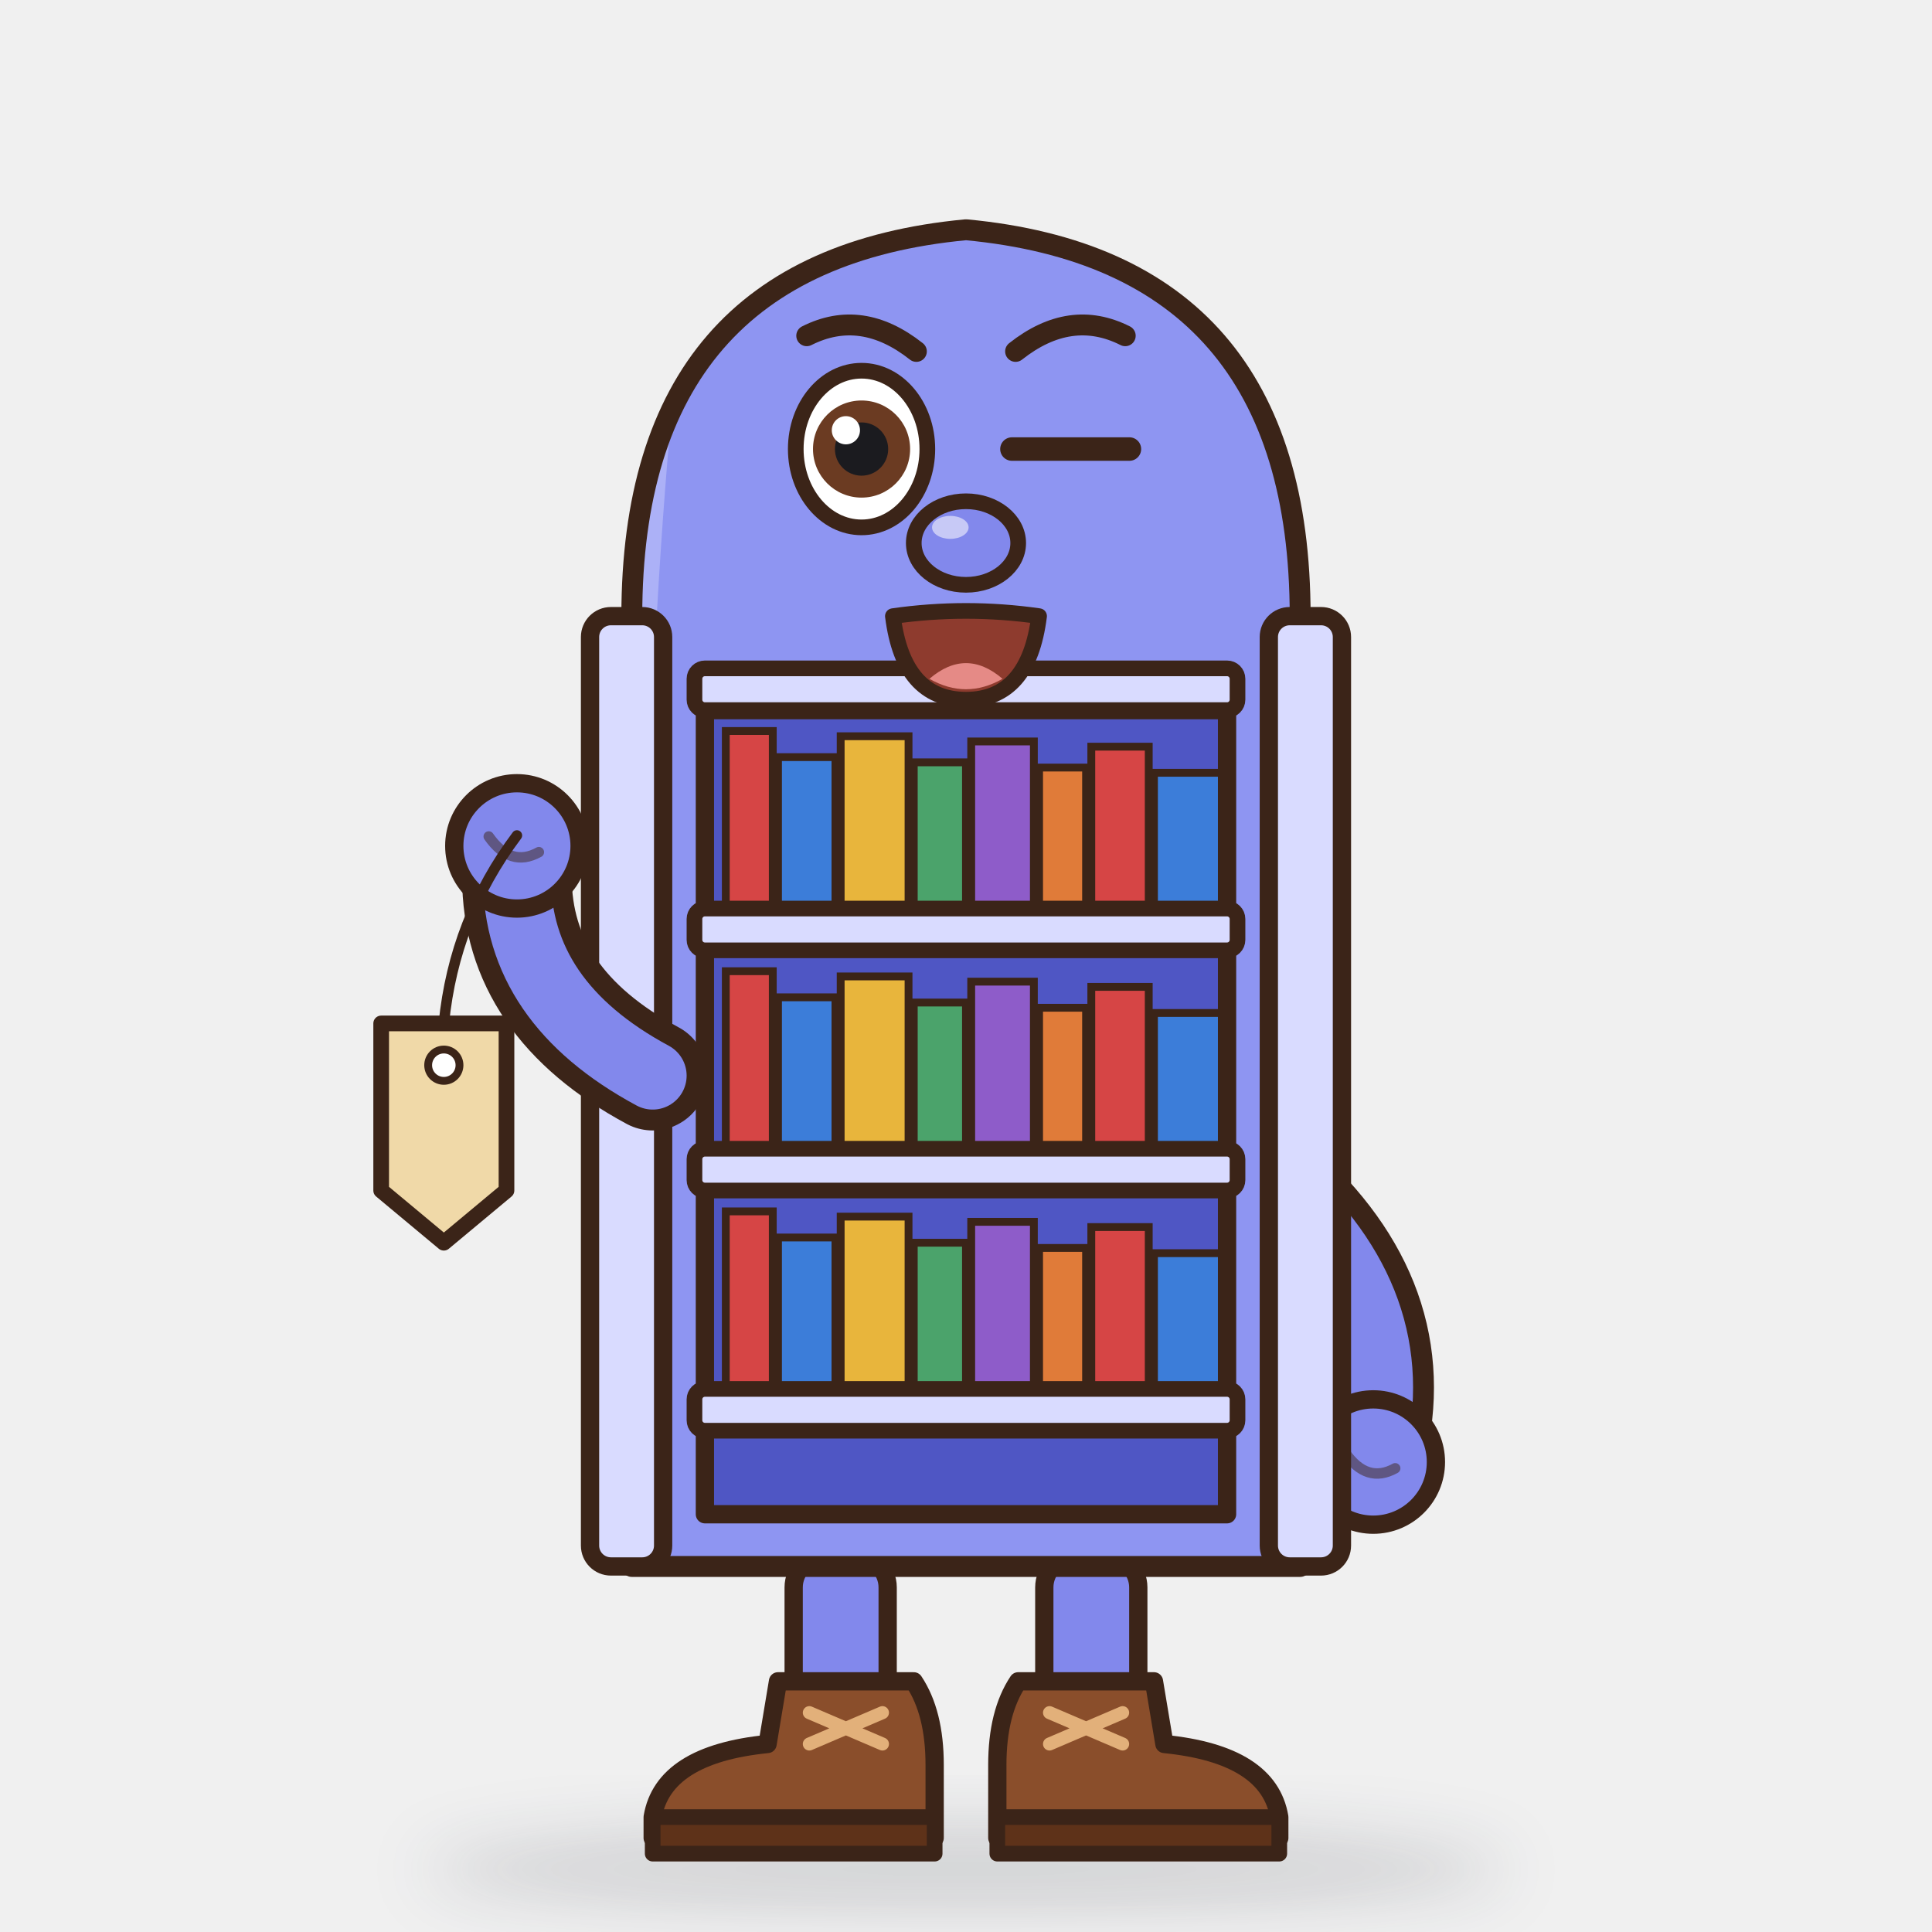
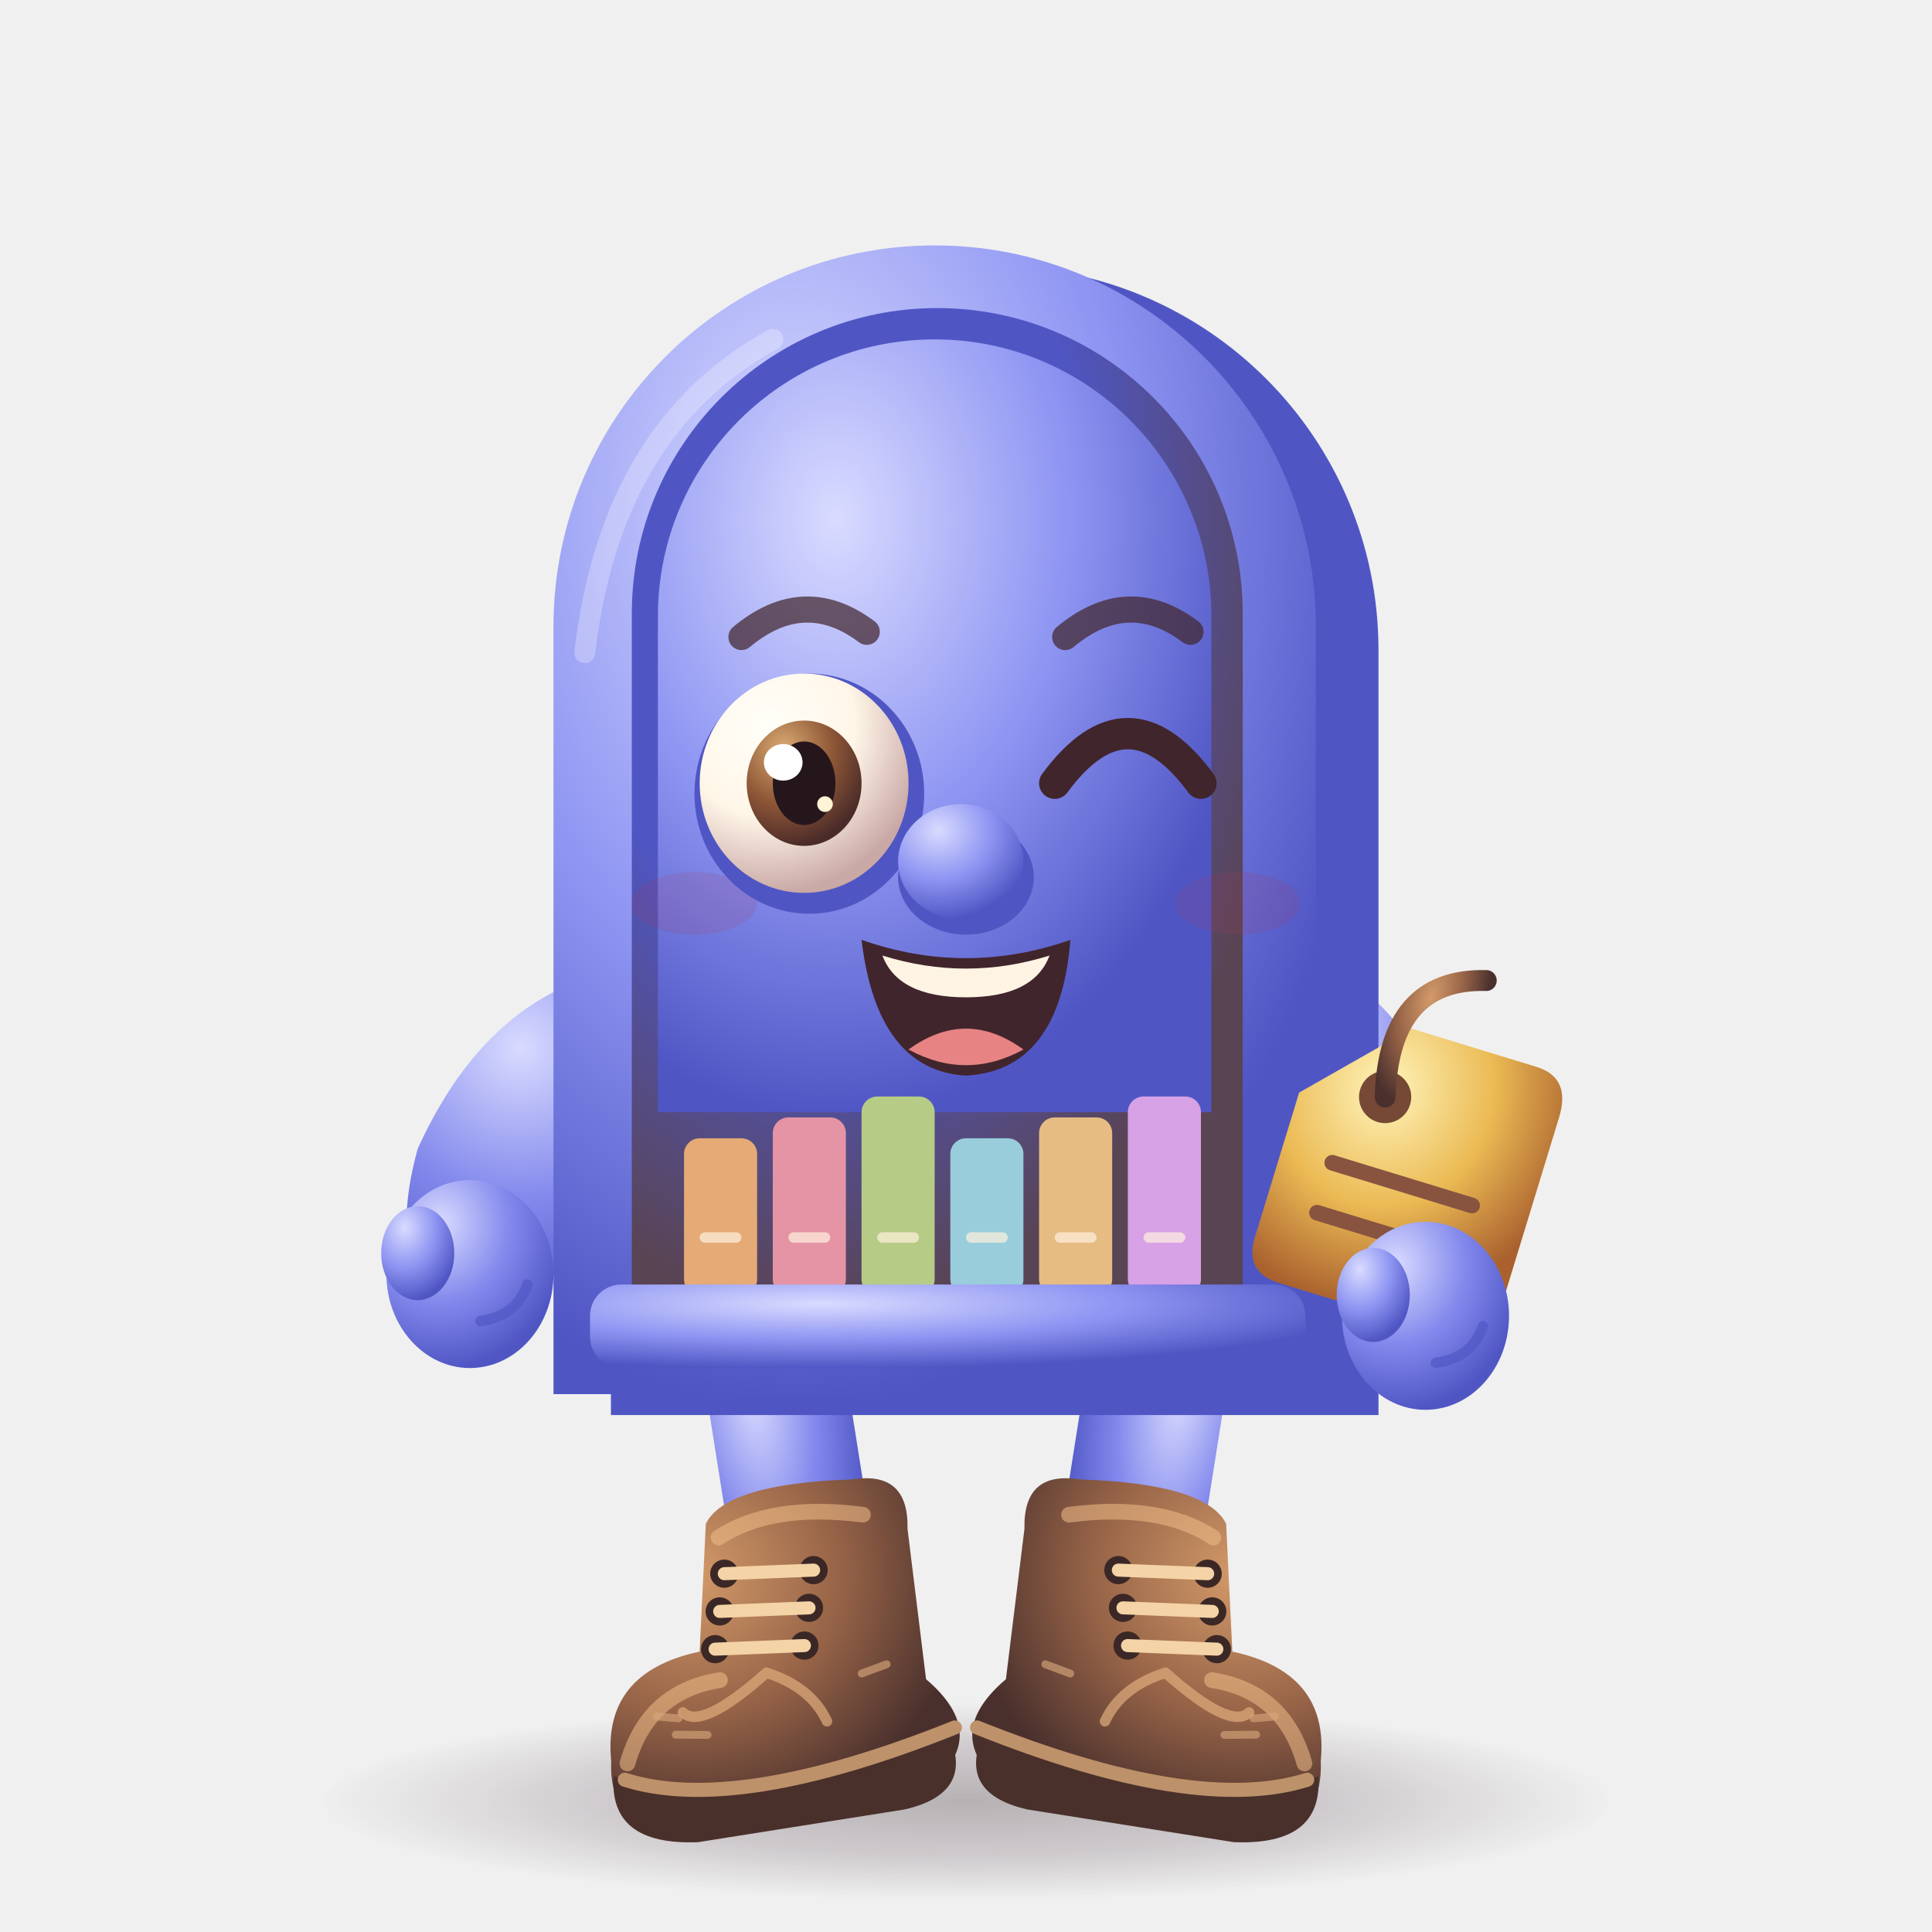
<svg xmlns="http://www.w3.org/2000/svg" viewBox="0 0 64 64" width="160" height="160" role="img" aria-label="Alexandria, Catalog, checking">
  <defs>
-     <filter id="sm-alexandria-s" x="-50%" y="-50%" width="200%" height="200%">
-       <feGaussianBlur stdDeviation="6" />
-     </filter>
+     <radialGradient id="sm-alexandria-clay" cx="32%" cy="23%" r="78%">
+       <stop offset="0" stop-color="#D9DBFF" />
+       <stop offset="0.54" stop-color="#8E95F2" />
+       <stop offset="1" stop-color="#4F56C4" />
+     </radialGradient>
+     <radialGradient id="sm-alexandria-arm" cx="32%" cy="23%" r="78%">
+       <stop offset="0" stop-color="#D9DBFF" />
+       <stop offset="0.54" stop-color="#8288EC" />
+       <stop offset="1" stop-color="#4F56C4" />
+     </radialGradient>
+     <radialGradient id="sm-alexandria-recess" cx="32%" cy="23%" r="78%">
+       <stop offset="0" stop-color="#4F56C4" />
+       <stop offset="0.54" stop-color="#4F56C4" />
+       <stop offset="1" stop-color="#594454" />
+     </radialGradient>
+     <radialGradient id="sm-alexandria-boot" cx="32%" cy="23%" r="78%">
+       <stop offset="0" stop-color="#d39a69" />
+       <stop offset="0.54" stop-color="#966347" />
+       <stop offset="1" stop-color="#4a302d" />
+     </radialGradient>
+     <radialGradient id="sm-alexandria-wood" cx="32%" cy="23%" r="78%">
+       <stop offset="0" stop-color="#ffe0a6" />
+       <stop offset="0.54" stop-color="#bb8051" />
+       <stop offset="1" stop-color="#774231" />
+     </radialGradient>
+     <radialGradient id="sm-alexandria-gold" cx="32%" cy="23%" r="78%">
+       <stop offset="0" stop-color="#fff5bb" />
+       <stop offset="0.54" stop-color="#ebba54" />
+       <stop offset="1" stop-color="#aa612e" />
+     </radialGradient>
+     <radialGradient id="sm-alexandria-red" cx="32%" cy="23%" r="78%">
+       <stop offset="0" stop-color="#ffb3a4" />
+       <stop offset="0.54" stop-color="#e47065" />
+       <stop offset="1" stop-color="#a53247" />
+     </radialGradient>
+     <radialGradient id="sm-alexandria-white" cx="32%" cy="23%" r="78%">
+       <stop offset="0" stop-color="#fffef9" />
+       <stop offset="0.54" stop-color="#fff6e8" />
+       <stop offset="1" stop-color="#c9a8a5" />
+     </radialGradient>
+     <radialGradient id="sm-alexandria-iris" cx="32%" cy="23%" r="78%">
+       <stop offset="0" stop-color="#d9ab73" />
+       <stop offset="0.54" stop-color="#905837" />
+       <stop offset="1" stop-color="#4b2b29" />
+     </radialGradient>
+     <radialGradient id="sm-alexandria-floor">
+       <stop stop-color="#38252e" stop-opacity=".31" />
+       <stop offset=".55" stop-color="#483442" stop-opacity=".2" />
+       <stop offset="1" stop-color="#483442" stop-opacity="0" />
+     </radialGradient>
  </defs>
  <g transform="scale(0.17297) translate(35 0)">
-     <ellipse cx="150" cy="358" rx="104" ry="9" fill="#1B2430" opacity=".14" filter="url(#sm-alexandria-s)" />
-     <rect x="117" y="298" width="18" height="32" rx="6" fill="#8288EC" stroke="#3B2418" stroke-width="3.5" />
-     <rect x="165" y="298" width="18" height="32" rx="6" fill="#8288EC" stroke="#3B2418" stroke-width="3.5" />
-     <path d="M140 322 L114 322 L112 334 Q92 336 90 348 L90 352 L144 352 L144 338 Q144 328 140 322 Z" fill="#8A4E2B" stroke="#3B2418" stroke-width="3.5" stroke-linejoin="round" />
-     <path d="M144 348 L90 348 L90 355 L144 355 Z" fill="#5E3219" stroke="#3B2418" stroke-width="3" stroke-linejoin="round" />
-     <path d="M134 328 L120 334 M120 328 L134 334" fill="none" stroke="#E2B07A" stroke-width="2.5" stroke-linecap="round" stroke-linejoin="round" />
-     <path d="M160 322 L186 322 L188 334 Q208 336 210 348 L210 352 L156 352 L156 338 Q156 328 160 322 Z" fill="#8A4E2B" stroke="#3B2418" stroke-width="3.5" stroke-linejoin="round" />
-     <path d="M156 348 L210 348 L210 355 L156 355 Z" fill="#5E3219" stroke="#3B2418" stroke-width="3" stroke-linejoin="round" />
-     <path d="M166 328 L180 334 M180 328 L166 334" fill="none" stroke="#E2B07A" stroke-width="2.5" stroke-linecap="round" stroke-linejoin="round" />
-     <path d="M208 226 Q234 248 228 276" fill="none" stroke="#3B2418" stroke-width="21" stroke-linecap="round" stroke-linejoin="round" />
-     <path d="M208 226 Q234 248 228 276" fill="none" stroke="#8288EC" stroke-width="13" stroke-linecap="round" stroke-linejoin="round" />
-     <circle cx="228" cy="280" r="12" fill="#8288EC" stroke="#3B2418" stroke-width="3.5" />
-     <path d="M222.6 278.2 Q226.8 284.2 232.2 281.2" fill="none" stroke="#3B2418" stroke-width="2" stroke-linecap="round" opacity=".5" />
-     <clipPath id="sm-alexandria-c">
-       <path d="M86 300 L86 118 Q86 50 150 44 Q214 50 214 118 L214 300 Z" />
-     </clipPath>
-     <path d="M86 300 L86 118 Q86 50 150 44 Q214 50 214 118 L214 300 Z" fill="#8E95F2" />
-     <g clip-path="url(#sm-alexandria-c)">
-       <path d="M200 0 L340 0 L340 370 L196 370 Q230 200 200 0 Z" fill="#4F56C4" opacity="0.32" />
-       <path d="M0 0 L104 0 Q76 160 100 370 L0 370 Z" fill="#D9DBFF" opacity="0.4" />
+     <ellipse cx="150" cy="345" rx="123" ry="19" fill="url(#sm-alexandria-floor)" />
+     <g transform="translate(119 302) rotate(-9) scale(1 1)">
+       <rect x="-13" y="-53" width="27" height="71" rx="13" fill="url(#sm-alexandria-arm)" />
+       <path d="M-17-13Q-12-20 12-17Q23-17 21-6L20 23Q32 37 14 45H-27Q-45 44-42 29Q-41 12-22 11Z" fill="url(#sm-alexandria-boot)" />
+       <path d="M-42 32Q-24 42 22 32Q27 46 12 47H-28Q-45 45-42 32Z" fill="#49302b" />
+       <path d="M-40 33Q-20 43 24 33" fill="none" stroke="#bd9169" stroke-width="2.7" stroke-linecap="round" stroke-linejoin="round" />
+       <path d="M-39 30Q-33 17-19 17M-15-10Q-4-15 13-10" fill="none" stroke="#f1bd89" stroke-width="3" opacity="0.55" stroke-linecap="round" stroke-linejoin="round" />
+       <ellipse cx="-15" cy="-3" rx="2.7" ry="2.7" fill="#3b2826" />
+       <ellipse cx="2" cy="-1" rx="2.7" ry="2.7" fill="#3b2826" />
+       <path d="M-15 -3l17 2" fill="none" stroke="#f4d3a6" stroke-width="2.5" stroke-linecap="round" stroke-linejoin="round" />
+       <ellipse cx="-17" cy="4" rx="2.7" ry="2.7" fill="#3b2826" />
+       <ellipse cx="0" cy="6" rx="2.7" ry="2.7" fill="#3b2826" />
+       <path d="M-17 4l17 2" fill="none" stroke="#f4d3a6" stroke-width="2.5" stroke-linecap="round" stroke-linejoin="round" />
+       <ellipse cx="-19" cy="11" rx="2.7" ry="2.7" fill="#3b2826" />
+       <ellipse cx="-2" cy="13" rx="2.7" ry="2.7" fill="#3b2826" />
+       <path d="M-19 11l17 2" fill="none" stroke="#f4d3a6" stroke-width="2.5" stroke-linecap="round" stroke-linejoin="round" />
+       <path d="M-10 17q-14 9-17 5M-10 17q8 4 10 11" fill="none" stroke="#dfad7d" stroke-width="2" opacity="0.7" stroke-linecap="round" stroke-linejoin="round" />
+       <path d="M-29 26l6 1m-9-5l4 1m36-3l5-1" fill="none" stroke="#d5a47a" stroke-width="1.5" opacity="0.65" stroke-linecap="round" stroke-linejoin="round" />
    </g>
-     <path d="M86 300 L86 118 Q86 50 150 44 Q214 50 214 118 L214 300 Z" fill="none" stroke="#3B2418" stroke-width="4" stroke-linecap="round" stroke-linejoin="round" />
-     <path d="M100 290 L100 136 L200 136 L200 290 Z" fill="#4F56C4" stroke="#3B2418" stroke-width="3.5" stroke-linejoin="round" stroke-linecap="round" />
-     <rect x="104" y="140" width="9" height="34" fill="#D64545" stroke="#3B2418" stroke-width="1.5" />
-     <rect x="114" y="145" width="11" height="29" fill="#3C7DD9" stroke="#3B2418" stroke-width="1.5" />
-     <rect x="126" y="141" width="13" height="33" fill="#E8B53C" stroke="#3B2418" stroke-width="1.5" />
-     <rect x="140" y="146" width="10" height="28" fill="#4BA36B" stroke="#3B2418" stroke-width="1.5" />
-     <rect x="151" y="142" width="12" height="32" fill="#8E5CC9" stroke="#3B2418" stroke-width="1.5" />
-     <rect x="164" y="147" width="9" height="27" fill="#E07B39" stroke="#3B2418" stroke-width="1.5" />
-     <rect x="174" y="143" width="11" height="31" fill="#D64545" stroke="#3B2418" stroke-width="1.5" />
-     <rect x="186" y="148" width="13" height="26" fill="#3C7DD9" stroke="#3B2418" stroke-width="1.5" />
-     <rect x="104" y="186" width="9" height="34" fill="#D64545" stroke="#3B2418" stroke-width="1.5" />
-     <rect x="114" y="191" width="11" height="29" fill="#3C7DD9" stroke="#3B2418" stroke-width="1.5" />
-     <rect x="126" y="187" width="13" height="33" fill="#E8B53C" stroke="#3B2418" stroke-width="1.5" />
-     <rect x="140" y="192" width="10" height="28" fill="#4BA36B" stroke="#3B2418" stroke-width="1.5" />
-     <rect x="151" y="188" width="12" height="32" fill="#8E5CC9" stroke="#3B2418" stroke-width="1.5" />
-     <rect x="164" y="193" width="9" height="27" fill="#E07B39" stroke="#3B2418" stroke-width="1.5" />
-     <rect x="174" y="189" width="11" height="31" fill="#D64545" stroke="#3B2418" stroke-width="1.5" />
-     <rect x="186" y="194" width="13" height="26" fill="#3C7DD9" stroke="#3B2418" stroke-width="1.5" />
-     <rect x="104" y="232" width="9" height="34" fill="#D64545" stroke="#3B2418" stroke-width="1.5" />
-     <rect x="114" y="237" width="11" height="29" fill="#3C7DD9" stroke="#3B2418" stroke-width="1.5" />
-     <rect x="126" y="233" width="13" height="33" fill="#E8B53C" stroke="#3B2418" stroke-width="1.5" />
-     <rect x="140" y="238" width="10" height="28" fill="#4BA36B" stroke="#3B2418" stroke-width="1.5" />
-     <rect x="151" y="234" width="12" height="32" fill="#8E5CC9" stroke="#3B2418" stroke-width="1.5" />
-     <rect x="164" y="239" width="9" height="27" fill="#E07B39" stroke="#3B2418" stroke-width="1.5" />
-     <rect x="174" y="235" width="11" height="31" fill="#D64545" stroke="#3B2418" stroke-width="1.5" />
-     <rect x="186" y="240" width="13" height="26" fill="#3C7DD9" stroke="#3B2418" stroke-width="1.5" />
-     <rect x="98" y="174" width="104" height="8" rx="2" fill="#D9DBFF" stroke="#3B2418" stroke-width="3" />
-     <rect x="98" y="220" width="104" height="8" rx="2" fill="#D9DBFF" stroke="#3B2418" stroke-width="3" />
-     <rect x="98" y="266" width="104" height="8" rx="2" fill="#D9DBFF" stroke="#3B2418" stroke-width="3" />
-     <rect x="98" y="128" width="104" height="8" rx="2" fill="#D9DBFF" stroke="#3B2418" stroke-width="3" />
-     <rect x="78" y="118" width="14" height="182" rx="4" fill="#D9DBFF" stroke="#3B2418" stroke-width="3.5" />
-     <rect x="208" y="118" width="14" height="182" rx="4" fill="#D9DBFF" stroke="#3B2418" stroke-width="3.5" />
-     <ellipse cx="150" cy="104" rx="10" ry="8" fill="#8288EC" stroke="#3B2418" stroke-width="3" />
-     <ellipse cx="147" cy="101" rx="3.5" ry="2.2" fill="#fff" opacity=".55" />
-     <g>
-       <ellipse cx="130" cy="86" rx="12.6" ry="15" fill="#fff" stroke="#3B2418" stroke-width="3" />
-       <circle cx="130" cy="86" r="9.3" fill="#6B3B22" />
-       <circle cx="130" cy="86" r="5.1" fill="#1B1B1F" />
-       <circle cx="127" cy="82.4" r="2.7" fill="#fff" />
-       <path d="M158.8 86 L181.3 86" stroke="#3B2418" stroke-width="4.5" stroke-linecap="round" />
+     <g transform="translate(181 302) rotate(9) scale(-1 1)">
+       <rect x="-13" y="-53" width="27" height="71" rx="13" fill="url(#sm-alexandria-arm)" />
+       <path d="M-17-13Q-12-20 12-17Q23-17 21-6L20 23Q32 37 14 45H-27Q-45 44-42 29Q-41 12-22 11Z" fill="url(#sm-alexandria-boot)" />
+       <path d="M-42 32Q-24 42 22 32Q27 46 12 47H-28Q-45 45-42 32Z" fill="#49302b" />
+       <path d="M-40 33Q-20 43 24 33" fill="none" stroke="#bd9169" stroke-width="2.7" stroke-linecap="round" stroke-linejoin="round" />
+       <path d="M-39 30Q-33 17-19 17M-15-10Q-4-15 13-10" fill="none" stroke="#f1bd89" stroke-width="3" opacity="0.55" stroke-linecap="round" stroke-linejoin="round" />
+       <ellipse cx="-15" cy="-3" rx="2.7" ry="2.7" fill="#3b2826" />
+       <ellipse cx="2" cy="-1" rx="2.7" ry="2.7" fill="#3b2826" />
+       <path d="M-15 -3l17 2" fill="none" stroke="#f4d3a6" stroke-width="2.5" stroke-linecap="round" stroke-linejoin="round" />
+       <ellipse cx="-17" cy="4" rx="2.7" ry="2.7" fill="#3b2826" />
+       <ellipse cx="0" cy="6" rx="2.7" ry="2.7" fill="#3b2826" />
+       <path d="M-17 4l17 2" fill="none" stroke="#f4d3a6" stroke-width="2.5" stroke-linecap="round" stroke-linejoin="round" />
+       <ellipse cx="-19" cy="11" rx="2.7" ry="2.7" fill="#3b2826" />
+       <ellipse cx="-2" cy="13" rx="2.7" ry="2.7" fill="#3b2826" />
+       <path d="M-19 11l17 2" fill="none" stroke="#f4d3a6" stroke-width="2.5" stroke-linecap="round" stroke-linejoin="round" />
+       <path d="M-10 17q-14 9-17 5M-10 17q8 4 10 11" fill="none" stroke="#dfad7d" stroke-width="2" opacity="0.7" stroke-linecap="round" stroke-linejoin="round" />
+       <path d="M-29 26l6 1m-9-5l4 1m36-3l5-1" fill="none" stroke="#d5a47a" stroke-width="1.5" opacity="0.65" stroke-linecap="round" stroke-linejoin="round" />
    </g>
-     <path d="M119.5 64.3 Q130 59 140.5 67.3 M180.5 64.3 Q170 59 159.5 67.3" fill="none" stroke="#3B2418" stroke-width="4" stroke-linecap="round" />
-     <path d="M136 118 Q150 116 164 118 Q162 134 150 134 Q138 134 136 118 Z" fill="#8E3B2E" stroke="#3B2418" stroke-width="3" stroke-linejoin="round" />
-     <path d="M143 130 Q150 124 157 130 Q150 134 143 130 Z" fill="#E58A86" />
-     <path d="M90 206 Q64 192 64 168" fill="none" stroke="#3B2418" stroke-width="21" stroke-linecap="round" stroke-linejoin="round" />
-     <path d="M90 206 Q64 192 64 168" fill="none" stroke="#8288EC" stroke-width="13" stroke-linecap="round" stroke-linejoin="round" />
-     <circle cx="64" cy="162" r="12" fill="#8288EC" stroke="#3B2418" stroke-width="3.5" />
-     <path d="M58.6 160.2 Q62.8 166.2 68.2 163.2" fill="none" stroke="#3B2418" stroke-width="2" stroke-linecap="round" opacity=".5" />
-     <path d="M64 160 Q52 176 50 196" fill="none" stroke="#3B2418" stroke-width="2" stroke-linecap="round" stroke-linejoin="round" />
-     <path d="M38 196 L62 196 L62 228 L50 238 L38 228 Z" fill="#F0D9A8" stroke="#3B2418" stroke-width="3" stroke-linejoin="round" />
-     <circle cx="50" cy="204" r="3" fill="#fff" stroke="#3B2418" stroke-width="1.5" />
+     <path d="M111 187Q65 176 45 220Q37 249 59 254Q76 247 76 225L110 211Z" fill="url(#sm-alexandria-arm)" />
+     <path d="M207 183Q238 183 250 239L232 254Q219 209 204 222Z" fill="url(#sm-alexandria-arm)" />
+     <path d="M82 271v-146.5a73.5 73.5 0 0 1 147 0v146.5Z" fill="#4F56C4" />
+     <path d="M71 267v-147a73 73 0 0 1 146 0v147Z" fill="url(#sm-alexandria-clay)" />
+     <path d="M86 251v-133.5a58.5 58.5 0 0 1 117 0v133.5Z" fill="url(#sm-alexandria-recess)" />
+     <path d="M91 213v-95a53 53 0 0 1 106 0v95Z" fill="url(#sm-alexandria-clay)" />
+     <rect x="96" y="218" width="14" height="30" rx="3" fill="#e5aa76" />
+     <path d="M100 237h6" fill="none" stroke="#fff1de" stroke-width="2" opacity="0.7" stroke-linecap="round" stroke-linejoin="round" />
+     <rect x="113" y="214" width="14" height="34" rx="3" fill="#e494a4" />
+     <path d="M117 237h6" fill="none" stroke="#fff1de" stroke-width="2" opacity="0.7" stroke-linecap="round" stroke-linejoin="round" />
+     <rect x="130" y="210" width="14" height="38" rx="3" fill="#b6cb86" />
+     <path d="M134 237h6" fill="none" stroke="#fff1de" stroke-width="2" opacity="0.7" stroke-linecap="round" stroke-linejoin="round" />
+     <rect x="147" y="218" width="14" height="30" rx="3" fill="#99cddb" />
+     <path d="M151 237h6" fill="none" stroke="#fff1de" stroke-width="2" opacity="0.7" stroke-linecap="round" stroke-linejoin="round" />
+     <rect x="164" y="214" width="14" height="34" rx="3" fill="#e6bc83" />
+     <path d="M168 237h6" fill="none" stroke="#fff1de" stroke-width="2" opacity="0.7" stroke-linecap="round" stroke-linejoin="round" />
+     <rect x="181" y="210" width="14" height="38" rx="3" fill="#d7a1e6" />
+     <path d="M185 237h6" fill="none" stroke="#fff1de" stroke-width="2" opacity="0.7" stroke-linecap="round" stroke-linejoin="round" />
+     <rect x="78" y="246" width="137" height="16" rx="6" fill="url(#sm-alexandria-clay)" />
+     <path d="M77 125Q82 82 113 65" fill="none" stroke="white" stroke-width="4" opacity="0.26" stroke-linecap="round" stroke-linejoin="round" />
+     <ellipse cx="55" cy="244" rx="16" ry="18" fill="url(#sm-alexandria-arm)" />
+     <ellipse cx="45" cy="240" rx="7" ry="9" fill="url(#sm-alexandria-clay)" />
+     <path d="M57 253q7 -1 9 -7" fill="none" stroke="#4F56C4" stroke-width="2" opacity="0.65" stroke-linecap="round" stroke-linejoin="round" />
+     <g transform="translate(150 150)">
+       <ellipse cx="-52" cy="23" rx="12" ry="6" fill="#a63655" opacity=".15" />
+       <ellipse cx="52" cy="23" rx="12" ry="6" fill="#a63655" opacity=".15" />
+       <g>
+         <g transform="translate(-31 0)">
+           <path d="M-12 -28Q0 -38 12 -29" fill="none" stroke="#41252C" stroke-width="5" opacity="0.72" stroke-linecap="round" stroke-linejoin="round" />
+           <ellipse cx="1" cy="2" rx="22" ry="23" fill="#4F56C4" />
+           <ellipse cx="0" cy="0" rx="20" ry="21" fill="url(#sm-alexandria-white)" />
+           <ellipse cx="0" cy="0" rx="11" ry="12" fill="url(#sm-alexandria-iris)" />
+           <ellipse cx="0" cy="0" rx="6" ry="8" fill="#25161c" />
+           <ellipse cx="-4" cy="-4" rx="3.7" ry="3.5" fill="white" />
+           <ellipse cx="4" cy="4" rx="1.5" ry="1.5" fill="#fff4d5" />
+         </g>
+         <g transform="translate(31 0)">
+           <path d="M-12 -28Q0 -38 12 -29" fill="none" stroke="#41252C" stroke-width="5" opacity="0.72" stroke-linecap="round" stroke-linejoin="round" />
+           <path d="M-14 0Q0 -19 14 0" fill="none" stroke="#41252C" stroke-width="6" stroke-linecap="round" stroke-linejoin="round" />
+         </g>
+       </g>
+       <ellipse cx="0" cy="18" rx="13" ry="11" fill="#4F56C4" />
+       <ellipse cx="-1" cy="15" rx="12" ry="11" fill="url(#sm-alexandria-clay)" />
+       <path d="M-20 30Q0 37 20 30Q18 55 0 56Q-17 55-20 30Z" fill="#41252C" />
+       <path d="M-16 33Q0 38 16 33Q13 41 0 41Q-13 41-16 33Z" fill="#fff4e4" />
+       <path d="M-11 51Q0 43 11 51Q0 57-11 51Z" fill="#e78383" />
+     </g>
+     <g transform="rotate(17 235 222)">
+       <path d="M228 198H253Q260 198 260 206V245Q260 252 253 252H218Q211 252 211 245V216Z" fill="url(#sm-alexandria-gold)" />
+       <ellipse cx="227" cy="212" rx="5" ry="5" fill="#754936" />
+       <path d="M227 212Q221 190 239 185" fill="none" stroke="url(#sm-alexandria-boot)" stroke-width="4" stroke-linecap="round" stroke-linejoin="round" />
+       <path d="M221 227H249M221 237H241" fill="none" stroke="#885440" stroke-width="3" stroke-linecap="round" stroke-linejoin="round" />
+     </g>
+     <ellipse cx="238" cy="252" rx="16" ry="18" fill="url(#sm-alexandria-arm)" />
+     <ellipse cx="228" cy="248" rx="7" ry="9" fill="url(#sm-alexandria-clay)" />
+     <path d="M240 261q7 -1 9 -7" fill="none" stroke="#4F56C4" stroke-width="2" opacity="0.65" stroke-linecap="round" stroke-linejoin="round" />
  </g>
</svg>
